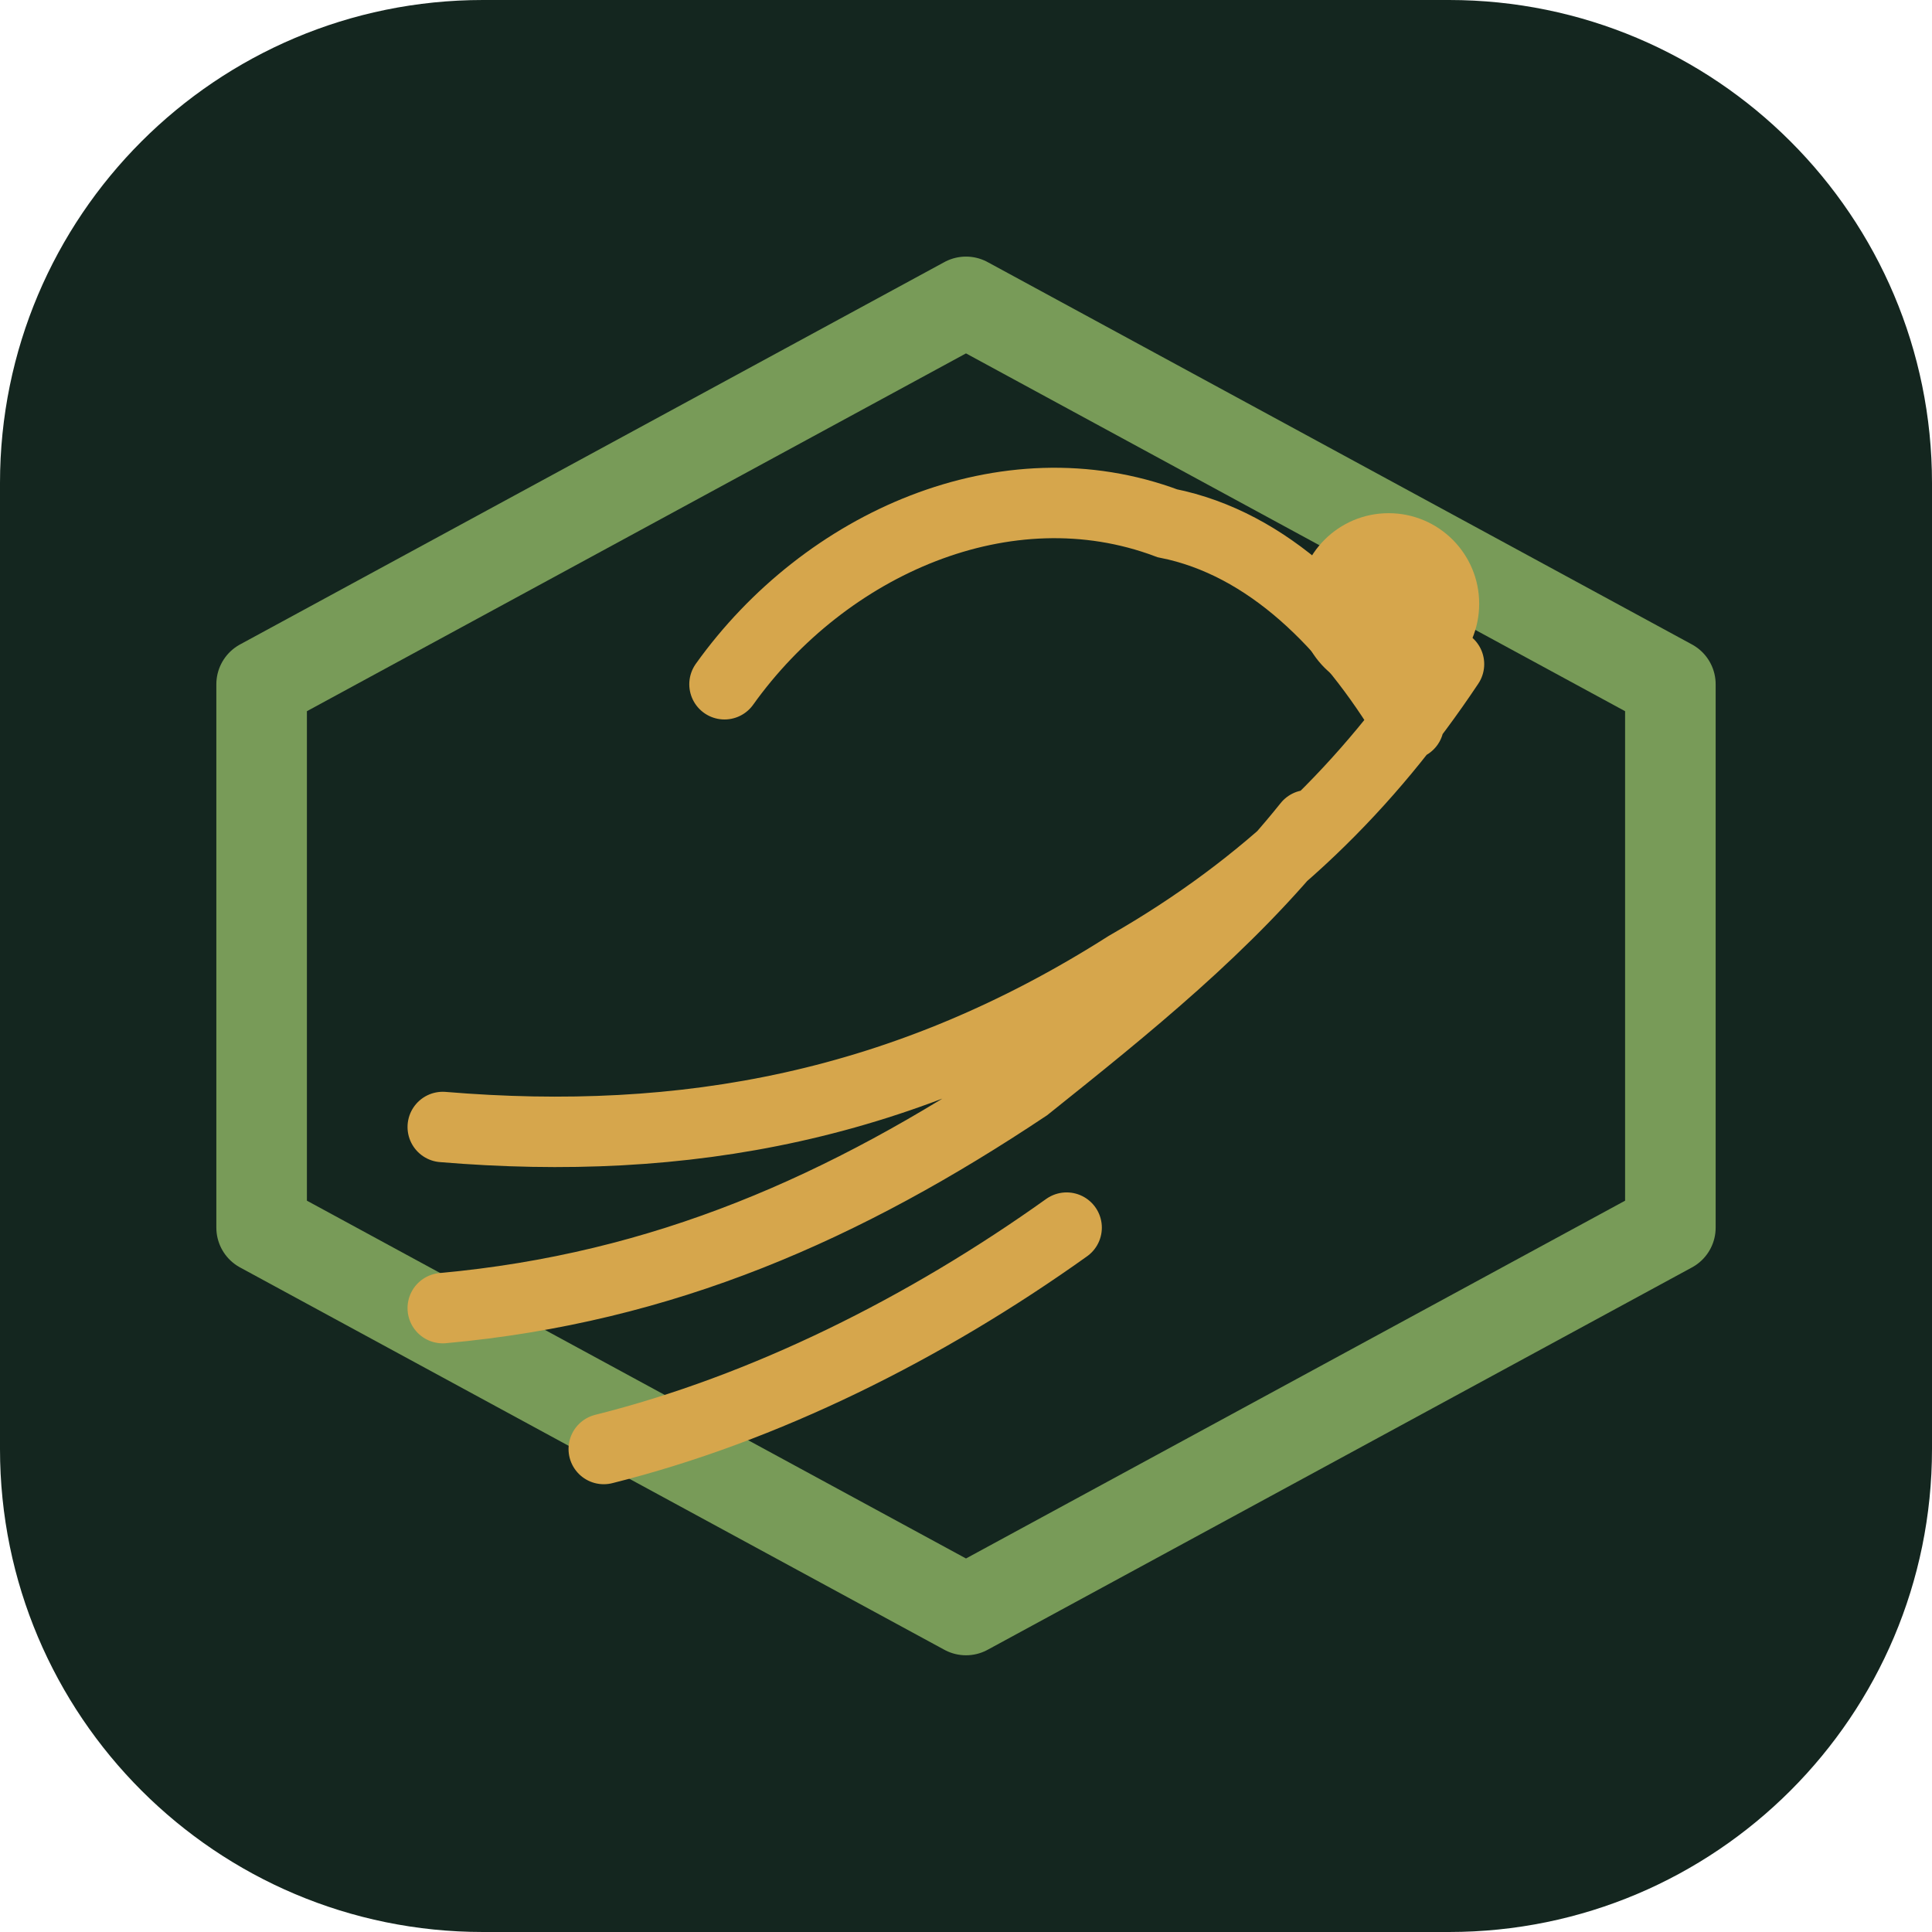
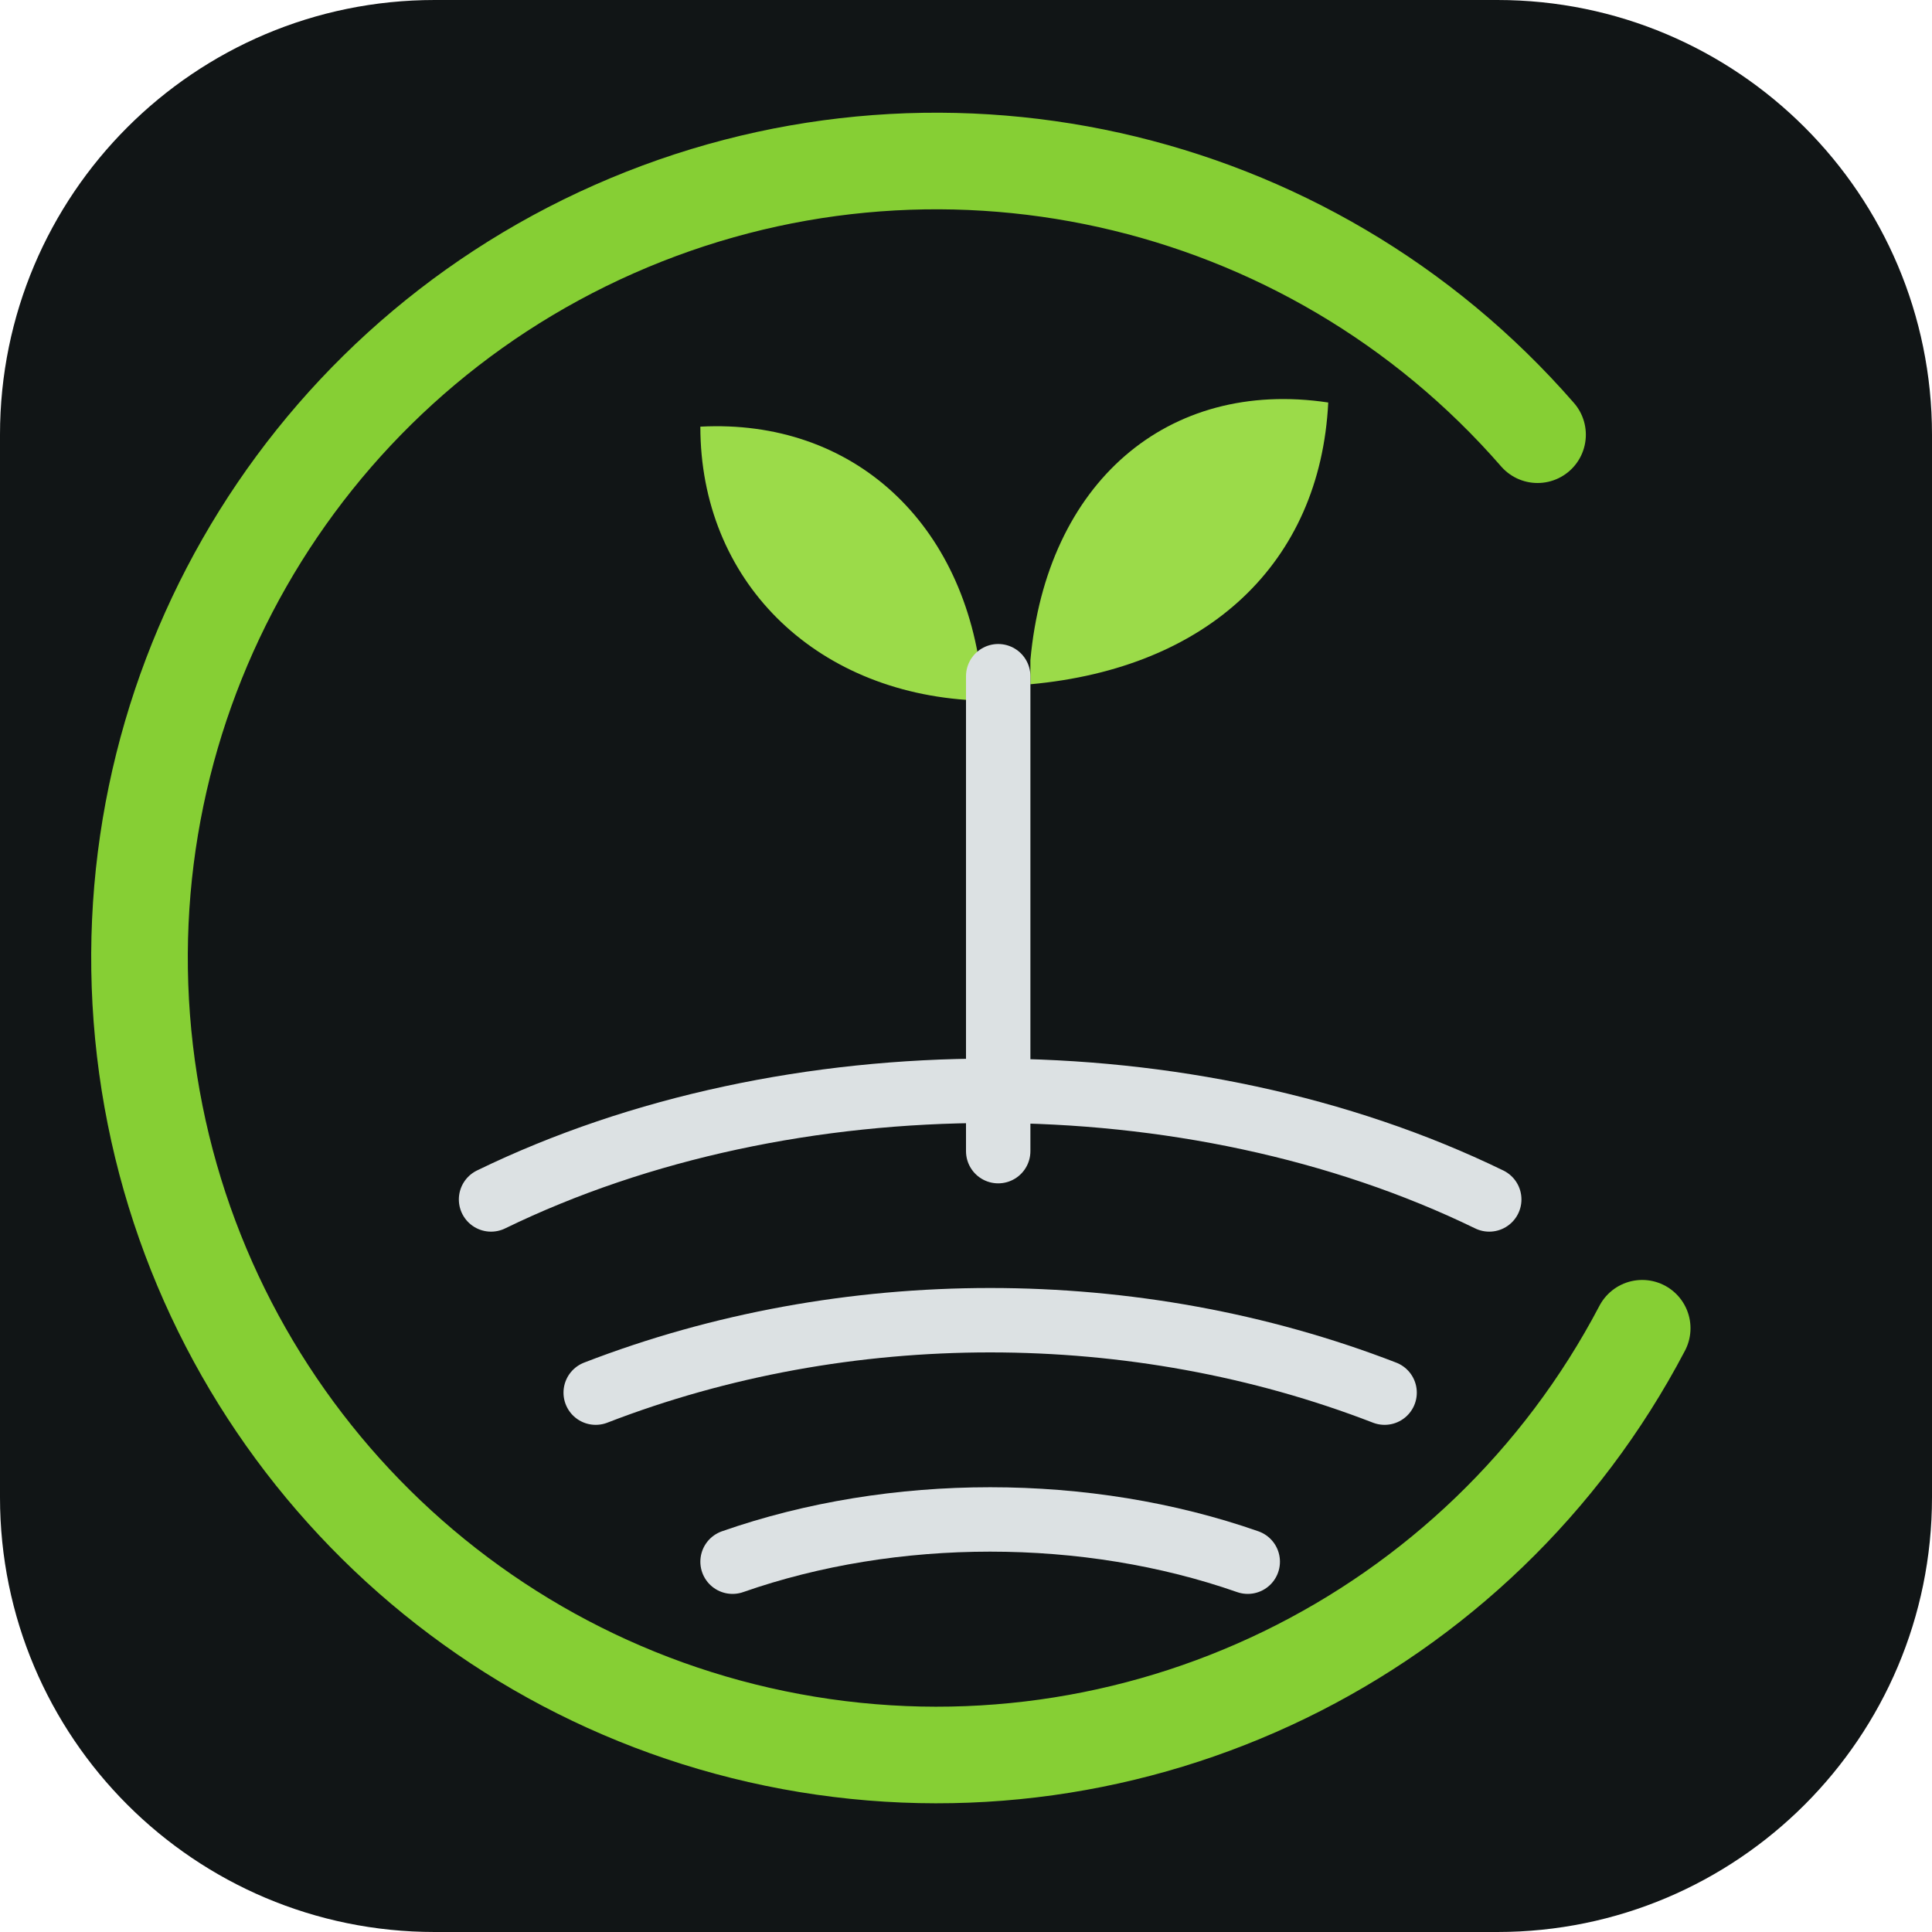
- <svg xmlns="http://www.w3.org/2000/svg" viewBox="0 0 96 96">
-   <rect width="96" height="96" rx="24" fill="#14261f" />
-   <path d="M13 61 48 80l35-19V34L48 15 13 34Z" fill="none" stroke="#789b58" stroke-width="4.5" stroke-linejoin="round" />
-   <path d="M22 56c12 1 23-1 34-8 7-4 12-9 16-15M22 65c11-1 20-5 29-11 5-4 10-8 14-13M30 72c8-2 16-6 23-11M36 34c5-7 14-11 22-8 5 1 9 5 12 10" fill="none" stroke="#d6a64c" stroke-width="3.5" stroke-linecap="round" />
-   <circle cx="69" cy="30" r="4.5" fill="#d6a64c" />
+ <svg xmlns="http://www.w3.org/2000/svg" viewBox="0 0 240 240">
+   <rect width="240" height="240" rx="54" fill="#111516" />
+   <path d="M191 54a99 99 0 1 0 13 111" fill="none" stroke="#86CF34" stroke-width="12" stroke-linecap="round" />
+   <path d="M121 87c-20-1-34-15-34-34 19-1 33 12 35 32Zm7-5c2-22 17-35 37-32-1 20-15 33-37 35Z" fill="#9BDB49" />
+   <path d="M124 84v59M61 149c37-18 87-18 124 0M74 173c31-12 67-12 98 0M91 194c20-7 44-7 64 0" fill="none" stroke="#DCE1E3" stroke-width="8" stroke-linecap="round" />
</svg>
